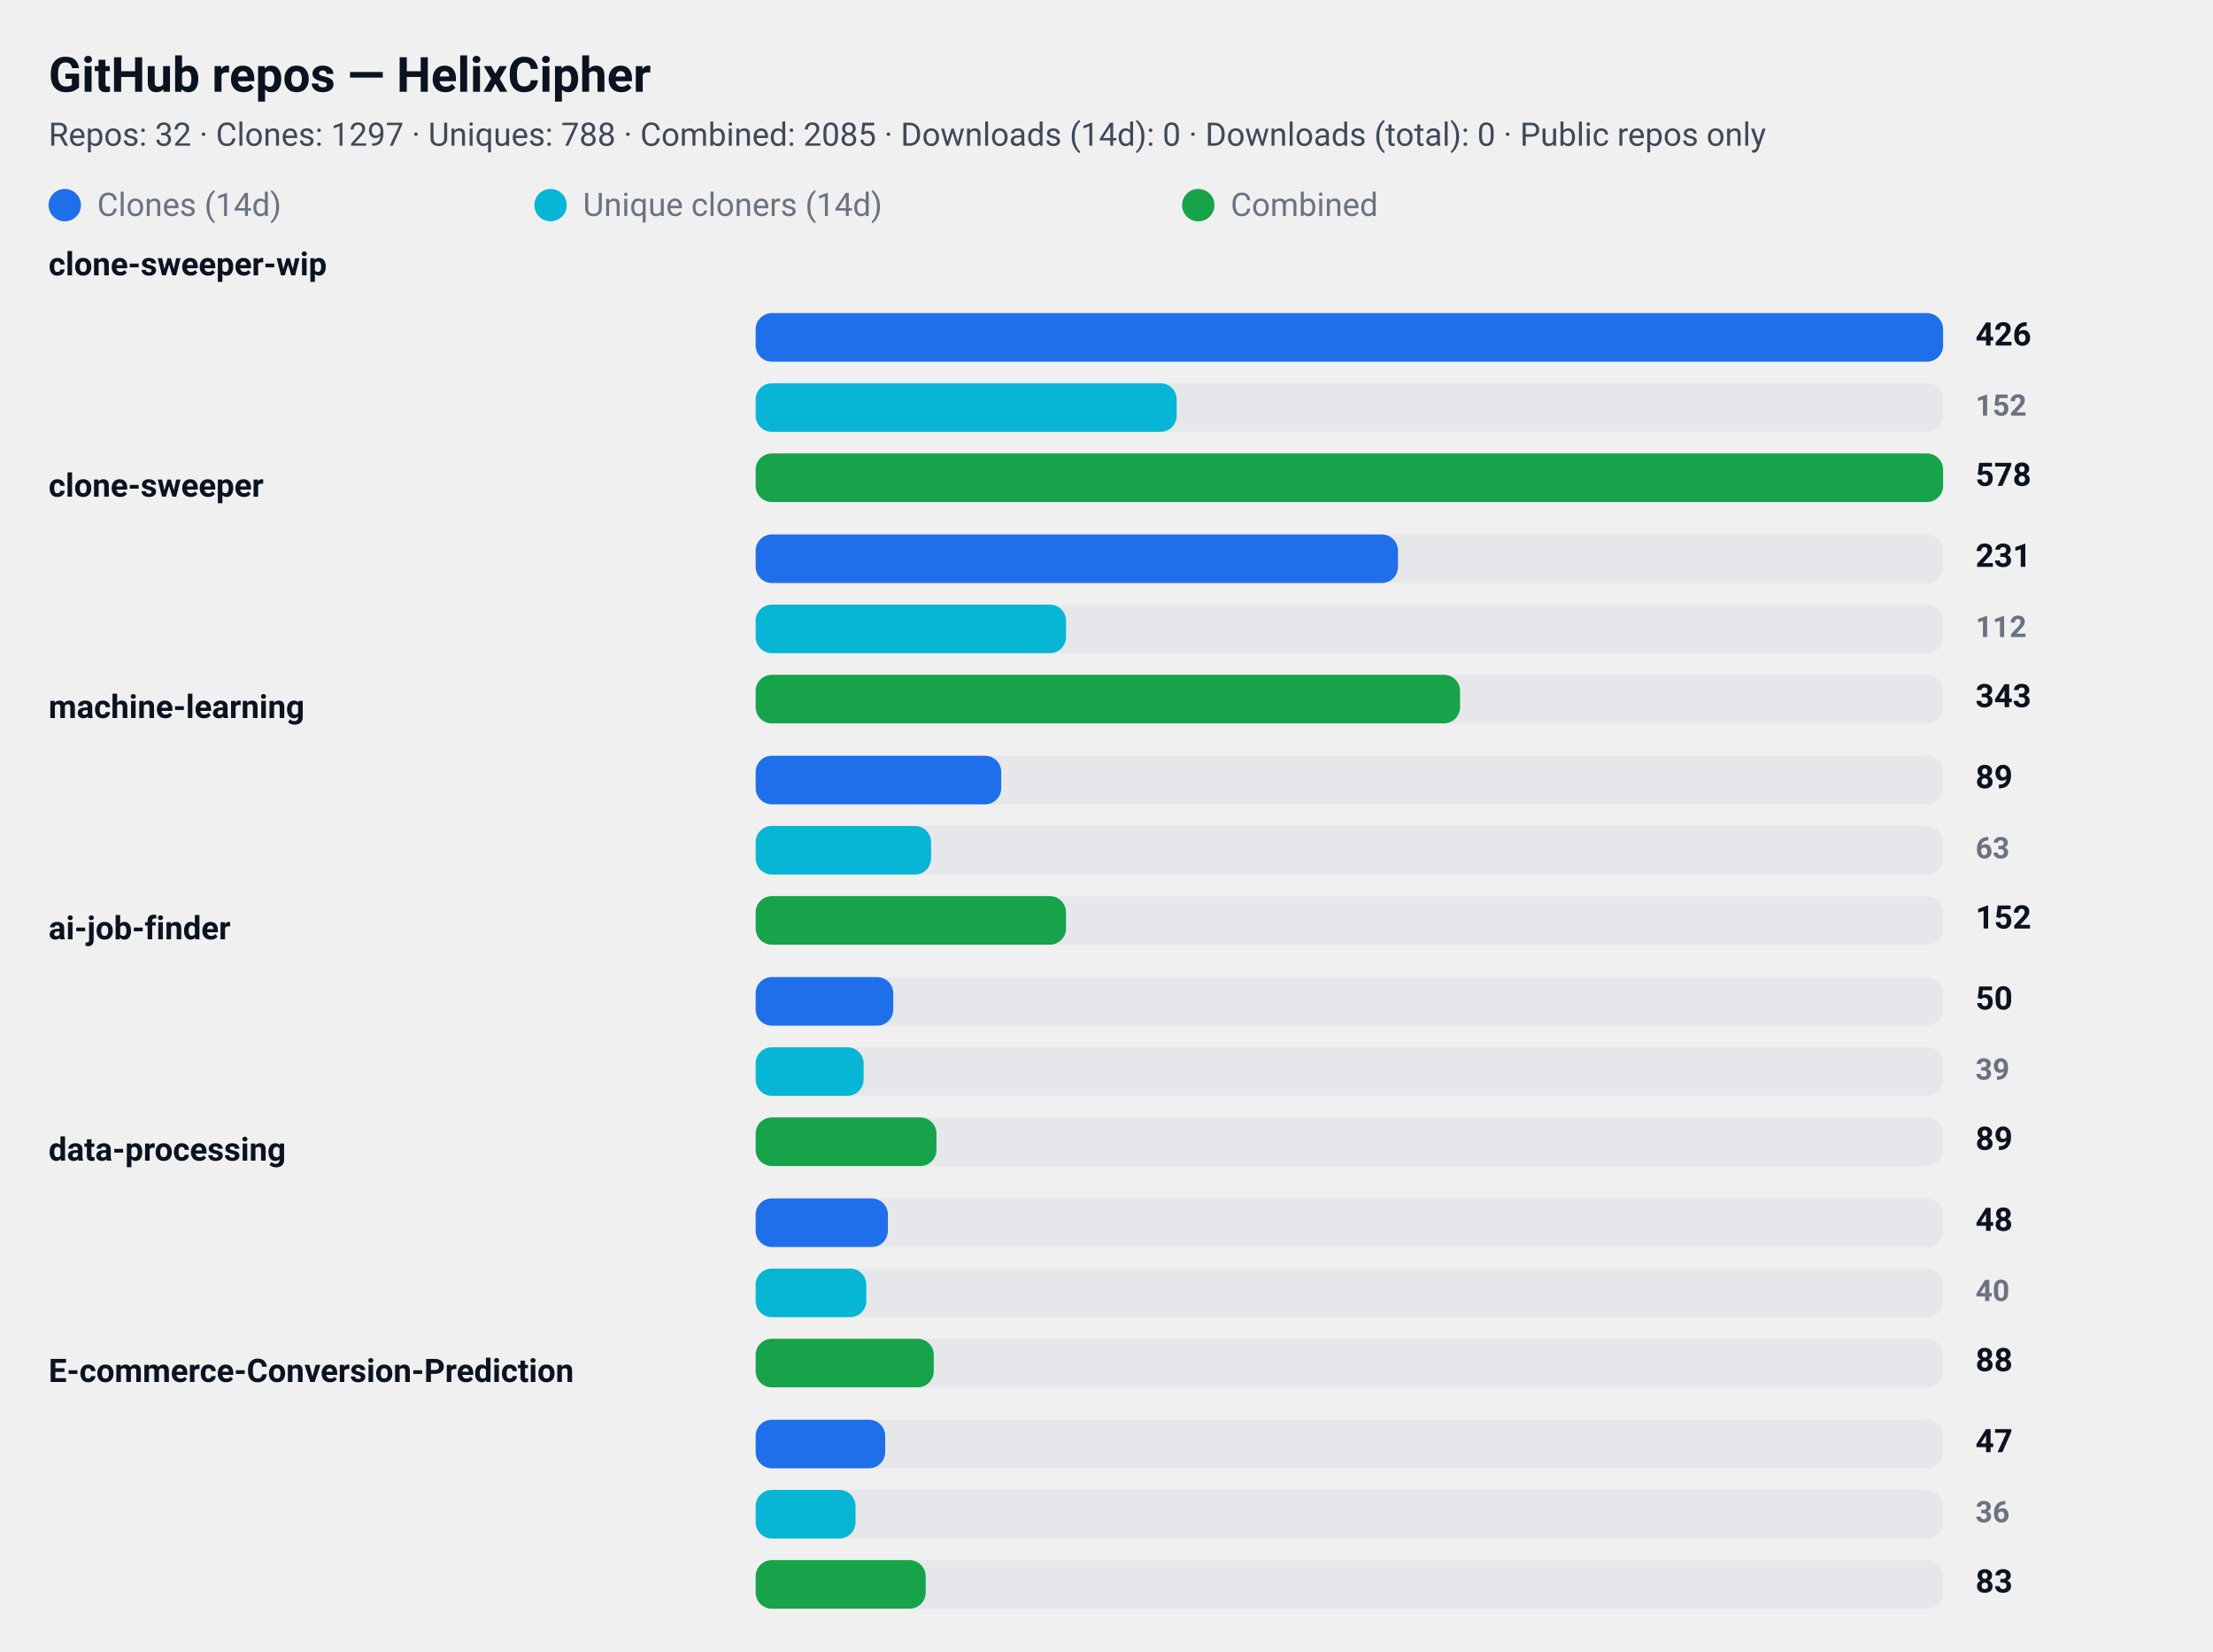
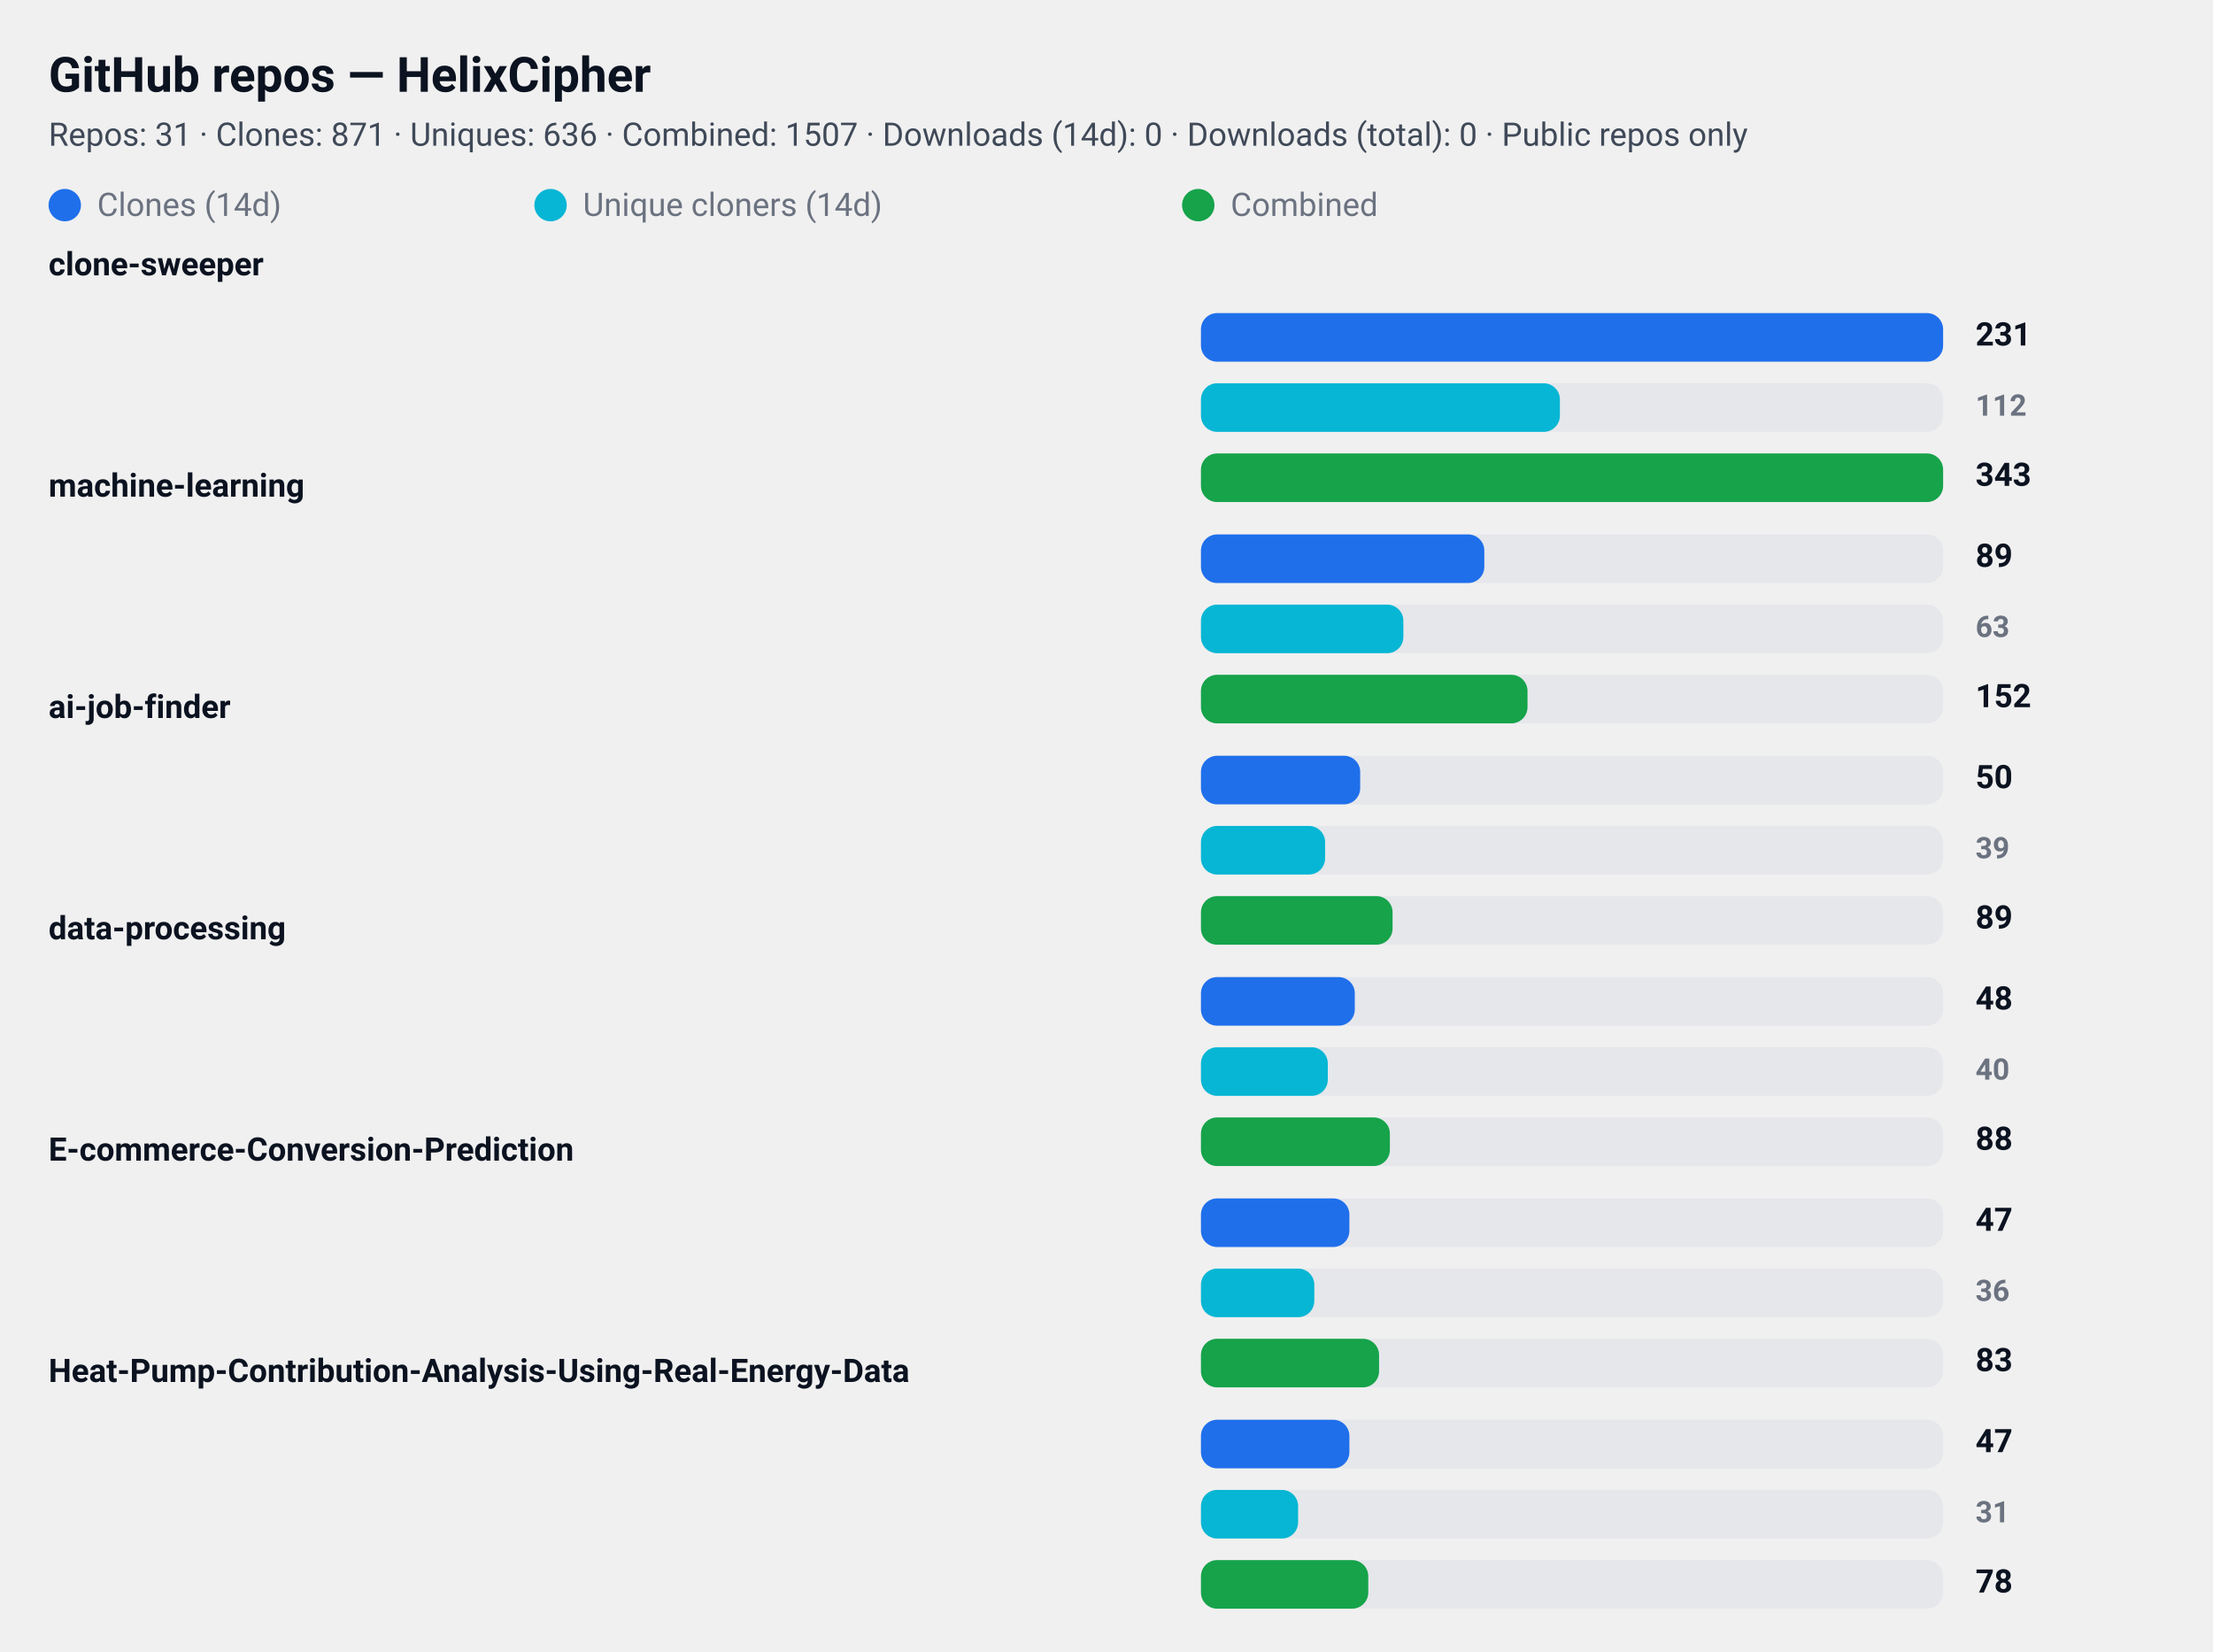
<svg xmlns="http://www.w3.org/2000/svg" width="820" height="612" viewBox="0 0 820 612" role="img" aria-label="GitHub repository clone statistics">
  <style>
  .card  { font-family: "Segoe UI", Roboto, "Helvetica Neue", Arial, sans-serif; }
  .title { font-weight: 700; font-size: 18px; fill: #0b1220; }
  .meta  { font-weight: 400; font-size: 12px; fill: #374151; opacity: 0.95; }
  .label { font-weight: 600; font-size: 12px; fill: #0b1220; }
  .count { font-weight: 700; font-size: 12px; fill: #0b1220; text-anchor: start; }
  .count-small { font-weight: 600; font-size: 11px; fill:#6b7280; text-anchor: start; }
  .muted { font-size:12px; fill:#6b7280; }

  .bar-clone { fill: #1f6feb; rx:6; }
  .bar-uniq  { fill: #06b6d4; rx:6; }
  .bar-comb  { fill: #16a34a; rx:6; }

  .bar-bg { fill: #e5e7eb; rx:6; }
  @media (prefers-color-scheme: dark) {
    .title, .meta, .label, .count, .count-small, .muted { fill: #ffffff; }
    .meta, .count-small { opacity: 0.9; }
  }
</style>
  <rect x="0" y="0" width="820" height="612" rx="12" fill="transparent" />
  <text x="18" y="34" class="title card">GitHub repos — HelixCipher</text>
-   <text x="18" y="54" class="meta card">Repos: 32 · Clones: 1297 · Uniques: 788 · Combined: 2085 · Downloads (14d): 0 · Downloads (total): 0 · Public repos only</text>
+   <text x="18" y="54" class="meta card">Repos: 31 · Clones: 871 · Uniques: 636 · Combined: 1507 · Downloads (14d): 0 · Downloads (total): 0 · Public repos only</text>
  <g id="legend">
    <rect x="18" y="70" width="12" height="12" class="bar-clone" />
    <text x="36" y="80" class="muted card">Clones (14d)</text>
    <rect x="198" y="70" width="12" height="12" class="bar-uniq" />
    <text x="216" y="80" class="muted card">Unique cloners (14d)</text>
    <rect x="438" y="70" width="12" height="12" class="bar-comb" />
    <text x="456" y="80" class="muted card">Combined</text>
  </g>
-   <text x="18" y="102" class="label card">clone-sweeper-wip</text>
-   <rect x="280" y="116" width="440" height="18" class="bar-bg" />
-   <rect x="280" y="116" width="440" height="18" class="bar-clone" />
-   <text x="732" y="128" class="count card">426</text>
-   <rect x="280" y="142" width="440" height="18" class="bar-bg" />
-   <rect x="280" y="142" width="156" height="18" class="bar-uniq" />
-   <text x="732" y="154" class="count-small card">152</text>
-   <rect x="280" y="168" width="440" height="18" class="bar-bg" />
-   <rect x="280" y="168" width="440" height="18" class="bar-comb" />
-   <text x="732" y="180" class="count card">578</text>
-   <text x="18" y="184" class="label card">clone-sweeper</text>
-   <rect x="280" y="198" width="440" height="18" class="bar-bg" />
-   <rect x="280" y="198" width="238" height="18" class="bar-clone" />
-   <text x="732" y="210" class="count card">231</text>
-   <rect x="280" y="224" width="440" height="18" class="bar-bg" />
-   <rect x="280" y="224" width="115" height="18" class="bar-uniq" />
-   <text x="732" y="236" class="count-small card">112</text>
-   <rect x="280" y="250" width="440" height="18" class="bar-bg" />
-   <rect x="280" y="250" width="261" height="18" class="bar-comb" />
-   <text x="732" y="262" class="count card">343</text>
-   <text x="18" y="266" class="label card">machine-learning</text>
-   <rect x="280" y="280" width="440" height="18" class="bar-bg" />
-   <rect x="280" y="280" width="91" height="18" class="bar-clone" />
-   <text x="732" y="292" class="count card">89</text>
-   <rect x="280" y="306" width="440" height="18" class="bar-bg" />
-   <rect x="280" y="306" width="65" height="18" class="bar-uniq" />
-   <text x="732" y="318" class="count-small card">63</text>
-   <rect x="280" y="332" width="440" height="18" class="bar-bg" />
-   <rect x="280" y="332" width="115" height="18" class="bar-comb" />
-   <text x="732" y="344" class="count card">152</text>
-   <text x="18" y="348" class="label card">ai-job-finder</text>
-   <rect x="280" y="362" width="440" height="18" class="bar-bg" />
-   <rect x="280" y="362" width="51" height="18" class="bar-clone" />
-   <text x="732" y="374" class="count card">50</text>
-   <rect x="280" y="388" width="440" height="18" class="bar-bg" />
-   <rect x="280" y="388" width="40" height="18" class="bar-uniq" />
-   <text x="732" y="400" class="count-small card">39</text>
-   <rect x="280" y="414" width="440" height="18" class="bar-bg" />
-   <rect x="280" y="414" width="67" height="18" class="bar-comb" />
-   <text x="732" y="426" class="count card">89</text>
-   <text x="18" y="430" class="label card">data-processing</text>
-   <rect x="280" y="444" width="440" height="18" class="bar-bg" />
-   <rect x="280" y="444" width="49" height="18" class="bar-clone" />
-   <text x="732" y="456" class="count card">48</text>
-   <rect x="280" y="470" width="440" height="18" class="bar-bg" />
-   <rect x="280" y="470" width="41" height="18" class="bar-uniq" />
-   <text x="732" y="482" class="count-small card">40</text>
-   <rect x="280" y="496" width="440" height="18" class="bar-bg" />
-   <rect x="280" y="496" width="66" height="18" class="bar-comb" />
-   <text x="732" y="508" class="count card">88</text>
-   <text x="18" y="512" class="label card">E-commerce-Conversion-Prediction</text>
-   <rect x="280" y="526" width="440" height="18" class="bar-bg" />
-   <rect x="280" y="526" width="48" height="18" class="bar-clone" />
+   <text x="18" y="102" class="label card">clone-sweeper</text>
+   <rect x="445" y="116" width="275" height="18" class="bar-bg" />
+   <rect x="445" y="116" width="275" height="18" class="bar-clone" />
+   <text x="732" y="128" class="count card">231</text>
+   <rect x="445" y="142" width="275" height="18" class="bar-bg" />
+   <rect x="445" y="142" width="133" height="18" class="bar-uniq" />
+   <text x="732" y="154" class="count-small card">112</text>
+   <rect x="445" y="168" width="275" height="18" class="bar-bg" />
+   <rect x="445" y="168" width="275" height="18" class="bar-comb" />
+   <text x="732" y="180" class="count card">343</text>
+   <text x="18" y="184" class="label card">machine-learning</text>
+   <rect x="445" y="198" width="275" height="18" class="bar-bg" />
+   <rect x="445" y="198" width="105" height="18" class="bar-clone" />
+   <text x="732" y="210" class="count card">89</text>
+   <rect x="445" y="224" width="275" height="18" class="bar-bg" />
+   <rect x="445" y="224" width="75" height="18" class="bar-uniq" />
+   <text x="732" y="236" class="count-small card">63</text>
+   <rect x="445" y="250" width="275" height="18" class="bar-bg" />
+   <rect x="445" y="250" width="121" height="18" class="bar-comb" />
+   <text x="732" y="262" class="count card">152</text>
+   <text x="18" y="266" class="label card">ai-job-finder</text>
+   <rect x="445" y="280" width="275" height="18" class="bar-bg" />
+   <rect x="445" y="280" width="59" height="18" class="bar-clone" />
+   <text x="732" y="292" class="count card">50</text>
+   <rect x="445" y="306" width="275" height="18" class="bar-bg" />
+   <rect x="445" y="306" width="46" height="18" class="bar-uniq" />
+   <text x="732" y="318" class="count-small card">39</text>
+   <rect x="445" y="332" width="275" height="18" class="bar-bg" />
+   <rect x="445" y="332" width="71" height="18" class="bar-comb" />
+   <text x="732" y="344" class="count card">89</text>
+   <text x="18" y="348" class="label card">data-processing</text>
+   <rect x="445" y="362" width="275" height="18" class="bar-bg" />
+   <rect x="445" y="362" width="57" height="18" class="bar-clone" />
+   <text x="732" y="374" class="count card">48</text>
+   <rect x="445" y="388" width="275" height="18" class="bar-bg" />
+   <rect x="445" y="388" width="47" height="18" class="bar-uniq" />
+   <text x="732" y="400" class="count-small card">40</text>
+   <rect x="445" y="414" width="275" height="18" class="bar-bg" />
+   <rect x="445" y="414" width="70" height="18" class="bar-comb" />
+   <text x="732" y="426" class="count card">88</text>
+   <text x="18" y="430" class="label card">E-commerce-Conversion-Prediction</text>
+   <rect x="445" y="444" width="275" height="18" class="bar-bg" />
+   <rect x="445" y="444" width="55" height="18" class="bar-clone" />
+   <text x="732" y="456" class="count card">47</text>
+   <rect x="445" y="470" width="275" height="18" class="bar-bg" />
+   <rect x="445" y="470" width="42" height="18" class="bar-uniq" />
+   <text x="732" y="482" class="count-small card">36</text>
+   <rect x="445" y="496" width="275" height="18" class="bar-bg" />
+   <rect x="445" y="496" width="66" height="18" class="bar-comb" />
+   <text x="732" y="508" class="count card">83</text>
+   <text x="18" y="512" class="label card">Heat-Pump-Contribution-Analysis-Using-Real-Energy-Data</text>
+   <rect x="445" y="526" width="275" height="18" class="bar-bg" />
+   <rect x="445" y="526" width="55" height="18" class="bar-clone" />
  <text x="732" y="538" class="count card">47</text>
-   <rect x="280" y="552" width="440" height="18" class="bar-bg" />
-   <rect x="280" y="552" width="37" height="18" class="bar-uniq" />
-   <text x="732" y="564" class="count-small card">36</text>
-   <rect x="280" y="578" width="440" height="18" class="bar-bg" />
-   <rect x="280" y="578" width="63" height="18" class="bar-comb" />
-   <text x="732" y="590" class="count card">83</text>
+   <rect x="445" y="552" width="275" height="18" class="bar-bg" />
+   <rect x="445" y="552" width="36" height="18" class="bar-uniq" />
+   <text x="732" y="564" class="count-small card">31</text>
+   <rect x="445" y="578" width="275" height="18" class="bar-bg" />
+   <rect x="445" y="578" width="62" height="18" class="bar-comb" />
+   <text x="732" y="590" class="count card">78</text>
</svg>
